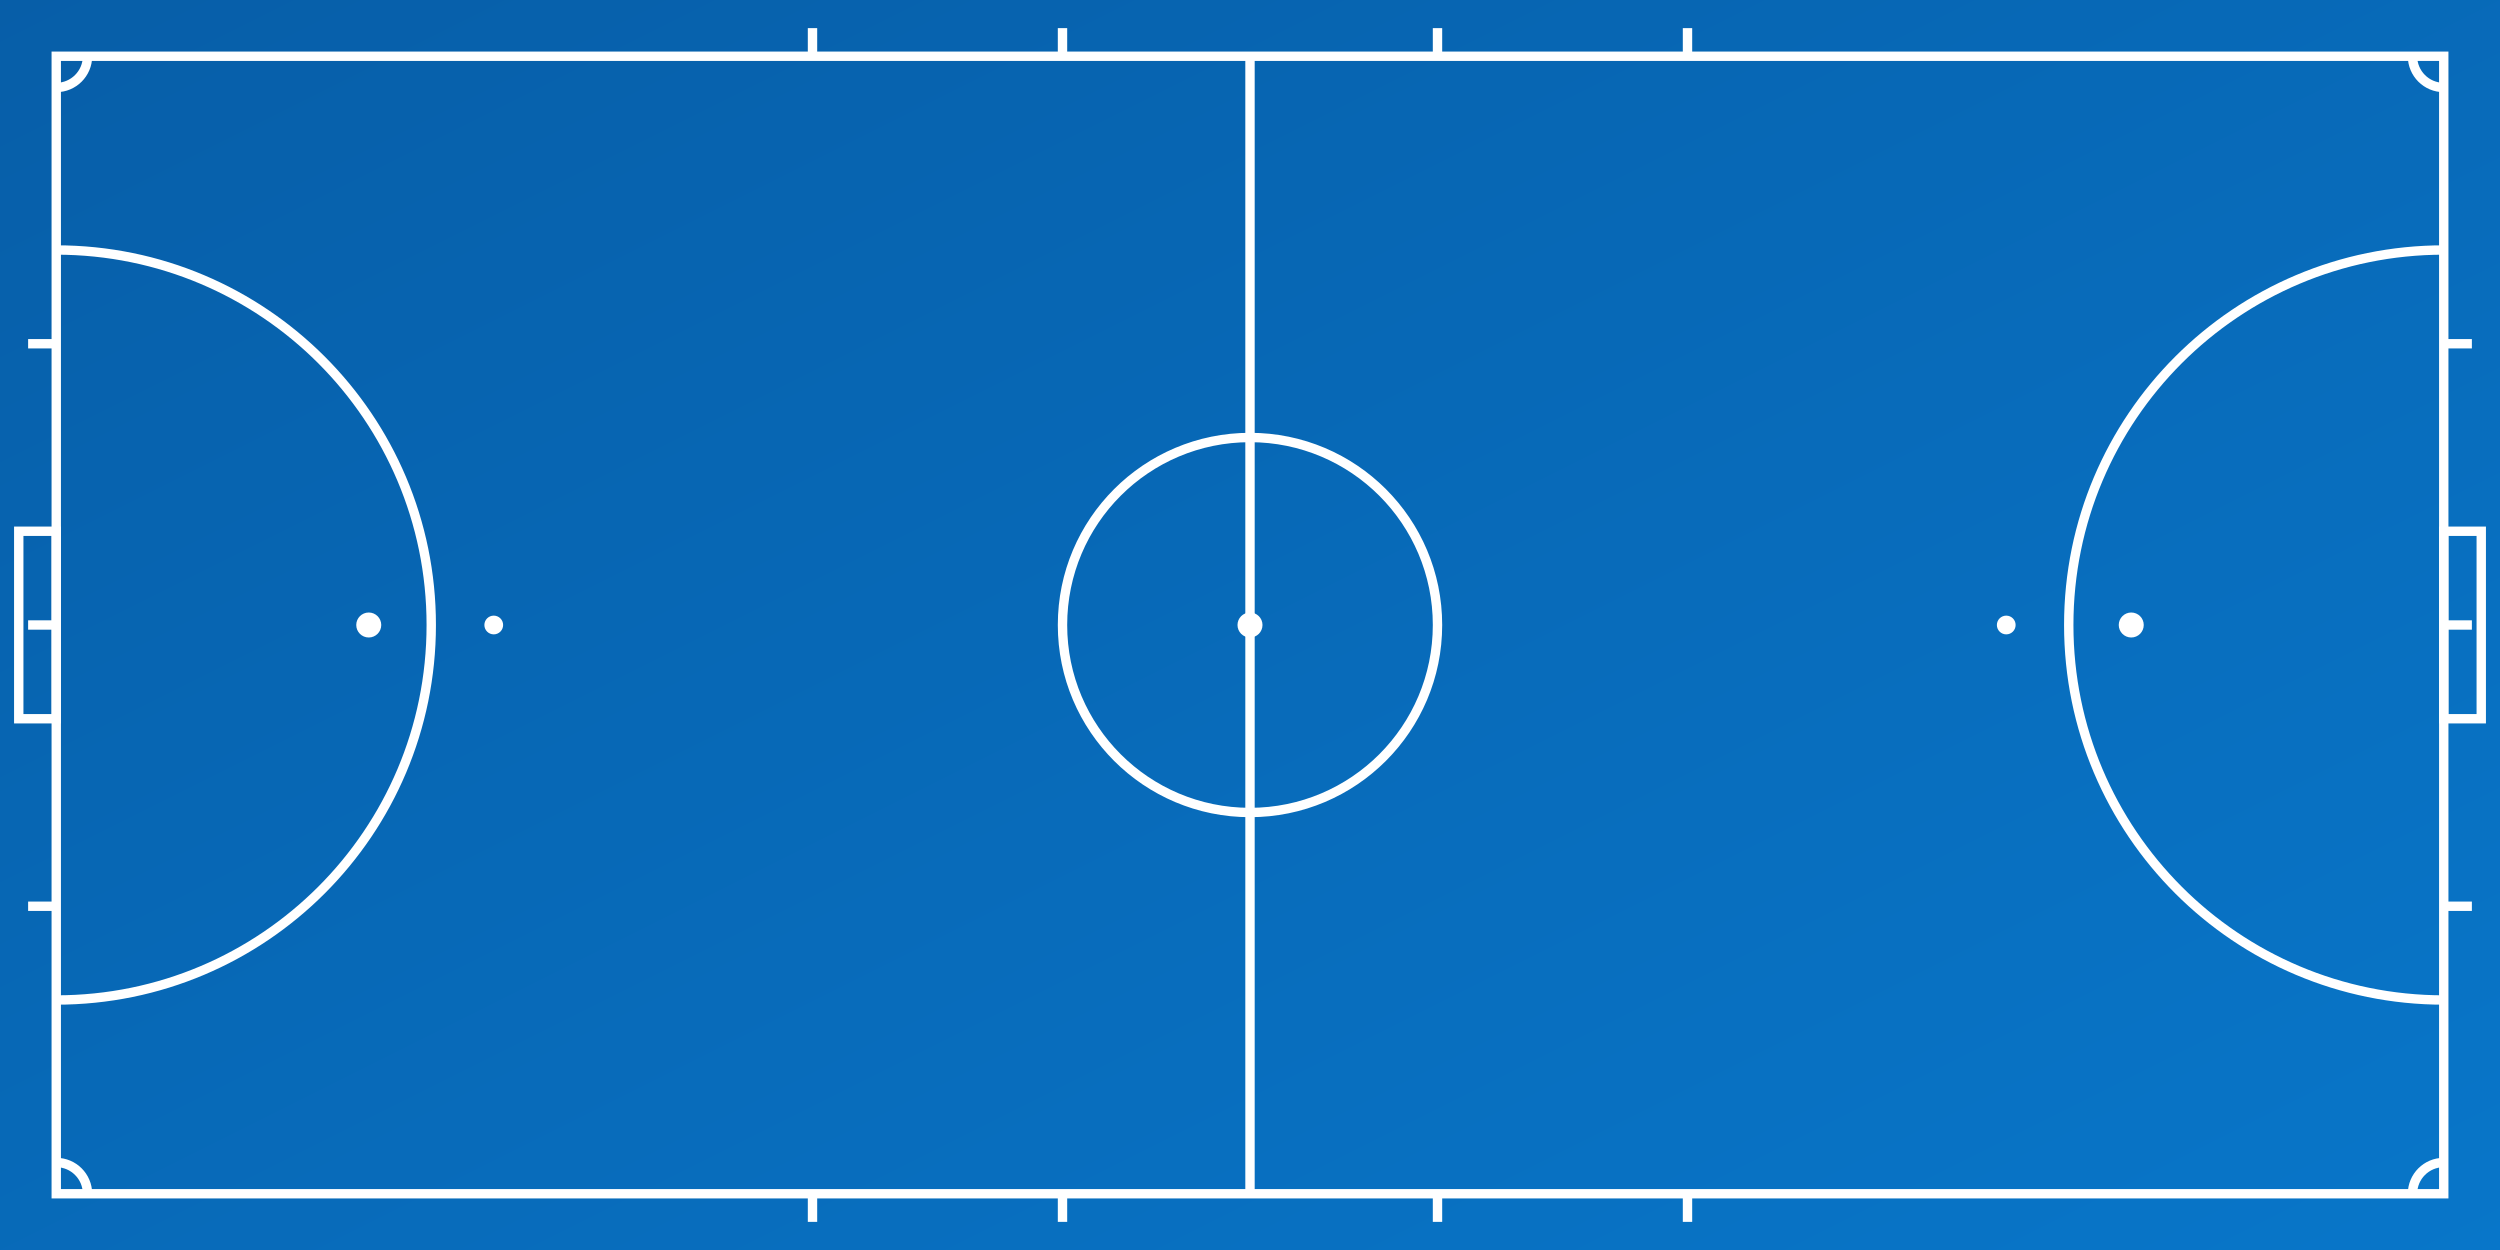
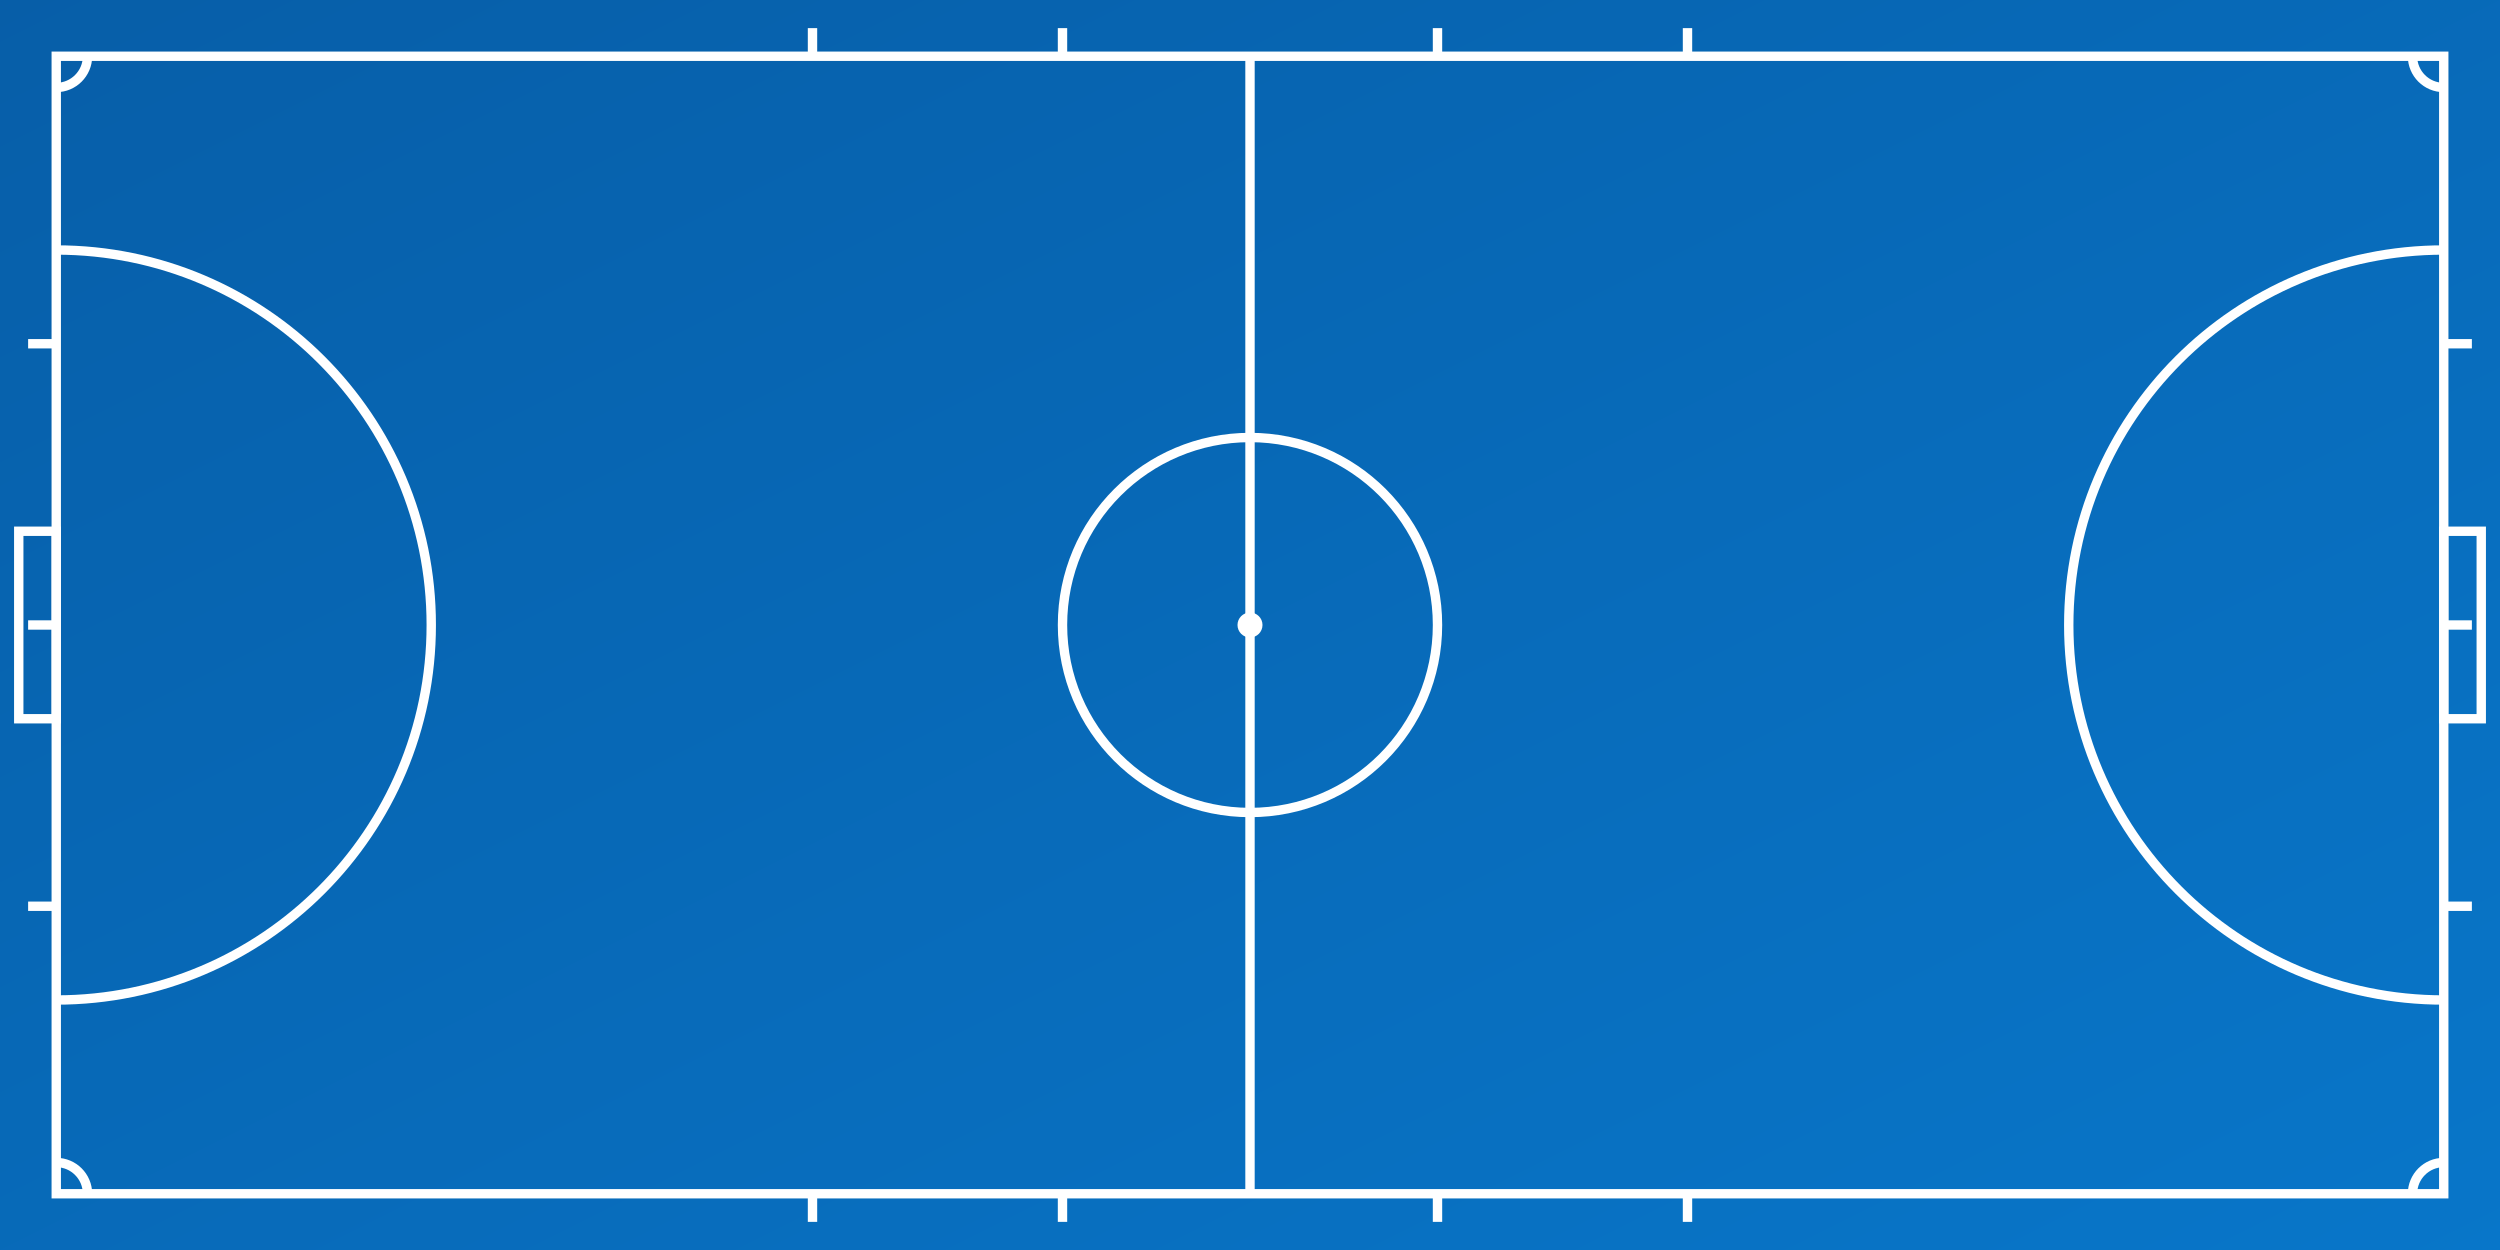
<svg xmlns="http://www.w3.org/2000/svg" viewBox="0 0 800 400" preserveAspectRatio="none">
  <defs>
    <linearGradient id="floor" x1="0" y1="0" x2="1" y2="1">
      <stop offset="0" stop-color="#075ea8" />
      <stop offset="1" stop-color="#0876c9" />
    </linearGradient>
  </defs>
  <rect width="800" height="400" fill="url(#floor)" />
  <g fill="none" stroke="#fff" stroke-width="3" vector-effect="non-scaling-stroke">
    <rect x="18" y="18" width="764" height="364" />
    <line x1="400" y1="18" x2="400" y2="382" />
    <circle cx="400" cy="200" r="60" />
    <path d="M18 80 A120 120 0 0 1 138 200 L138 200 A120 120 0 0 1 18 320" />
    <path d="M782 80 A120 120 0 0 0 662 200 L662 200 A120 120 0 0 0 782 320" />
    <rect x="6" y="170" width="12" height="60" />
    <rect x="782" y="170" width="12" height="60" />
    <path d="M18 28 A10 10 0 0 0 28 18" />
    <path d="M772 18 A10 10 0 0 0 782 28" />
    <path d="M18 372 A10 10 0 0 1 28 382" />
    <path d="M772 382 A10 10 0 0 1 782 372" />
    <path d="M18 110 h-9 M18 200 h-9 M18 290 h-9" />
    <path d="M782 110 h9 M782 200 h9 M782 290 h9" />
    <path d="M260 18 v-9 M340 18 v-9 M460 18 v-9 M540 18 v-9" />
    <path d="M260 382 v9 M340 382 v9 M460 382 v9 M540 382 v9" />
  </g>
  <g fill="#fff">
    <circle cx="400" cy="200" r="4" />
-     <circle cx="118" cy="200" r="4" />
-     <circle cx="682" cy="200" r="4" />
-     <circle cx="158" cy="200" r="3" />
-     <circle cx="642" cy="200" r="3" />
  </g>
</svg>
